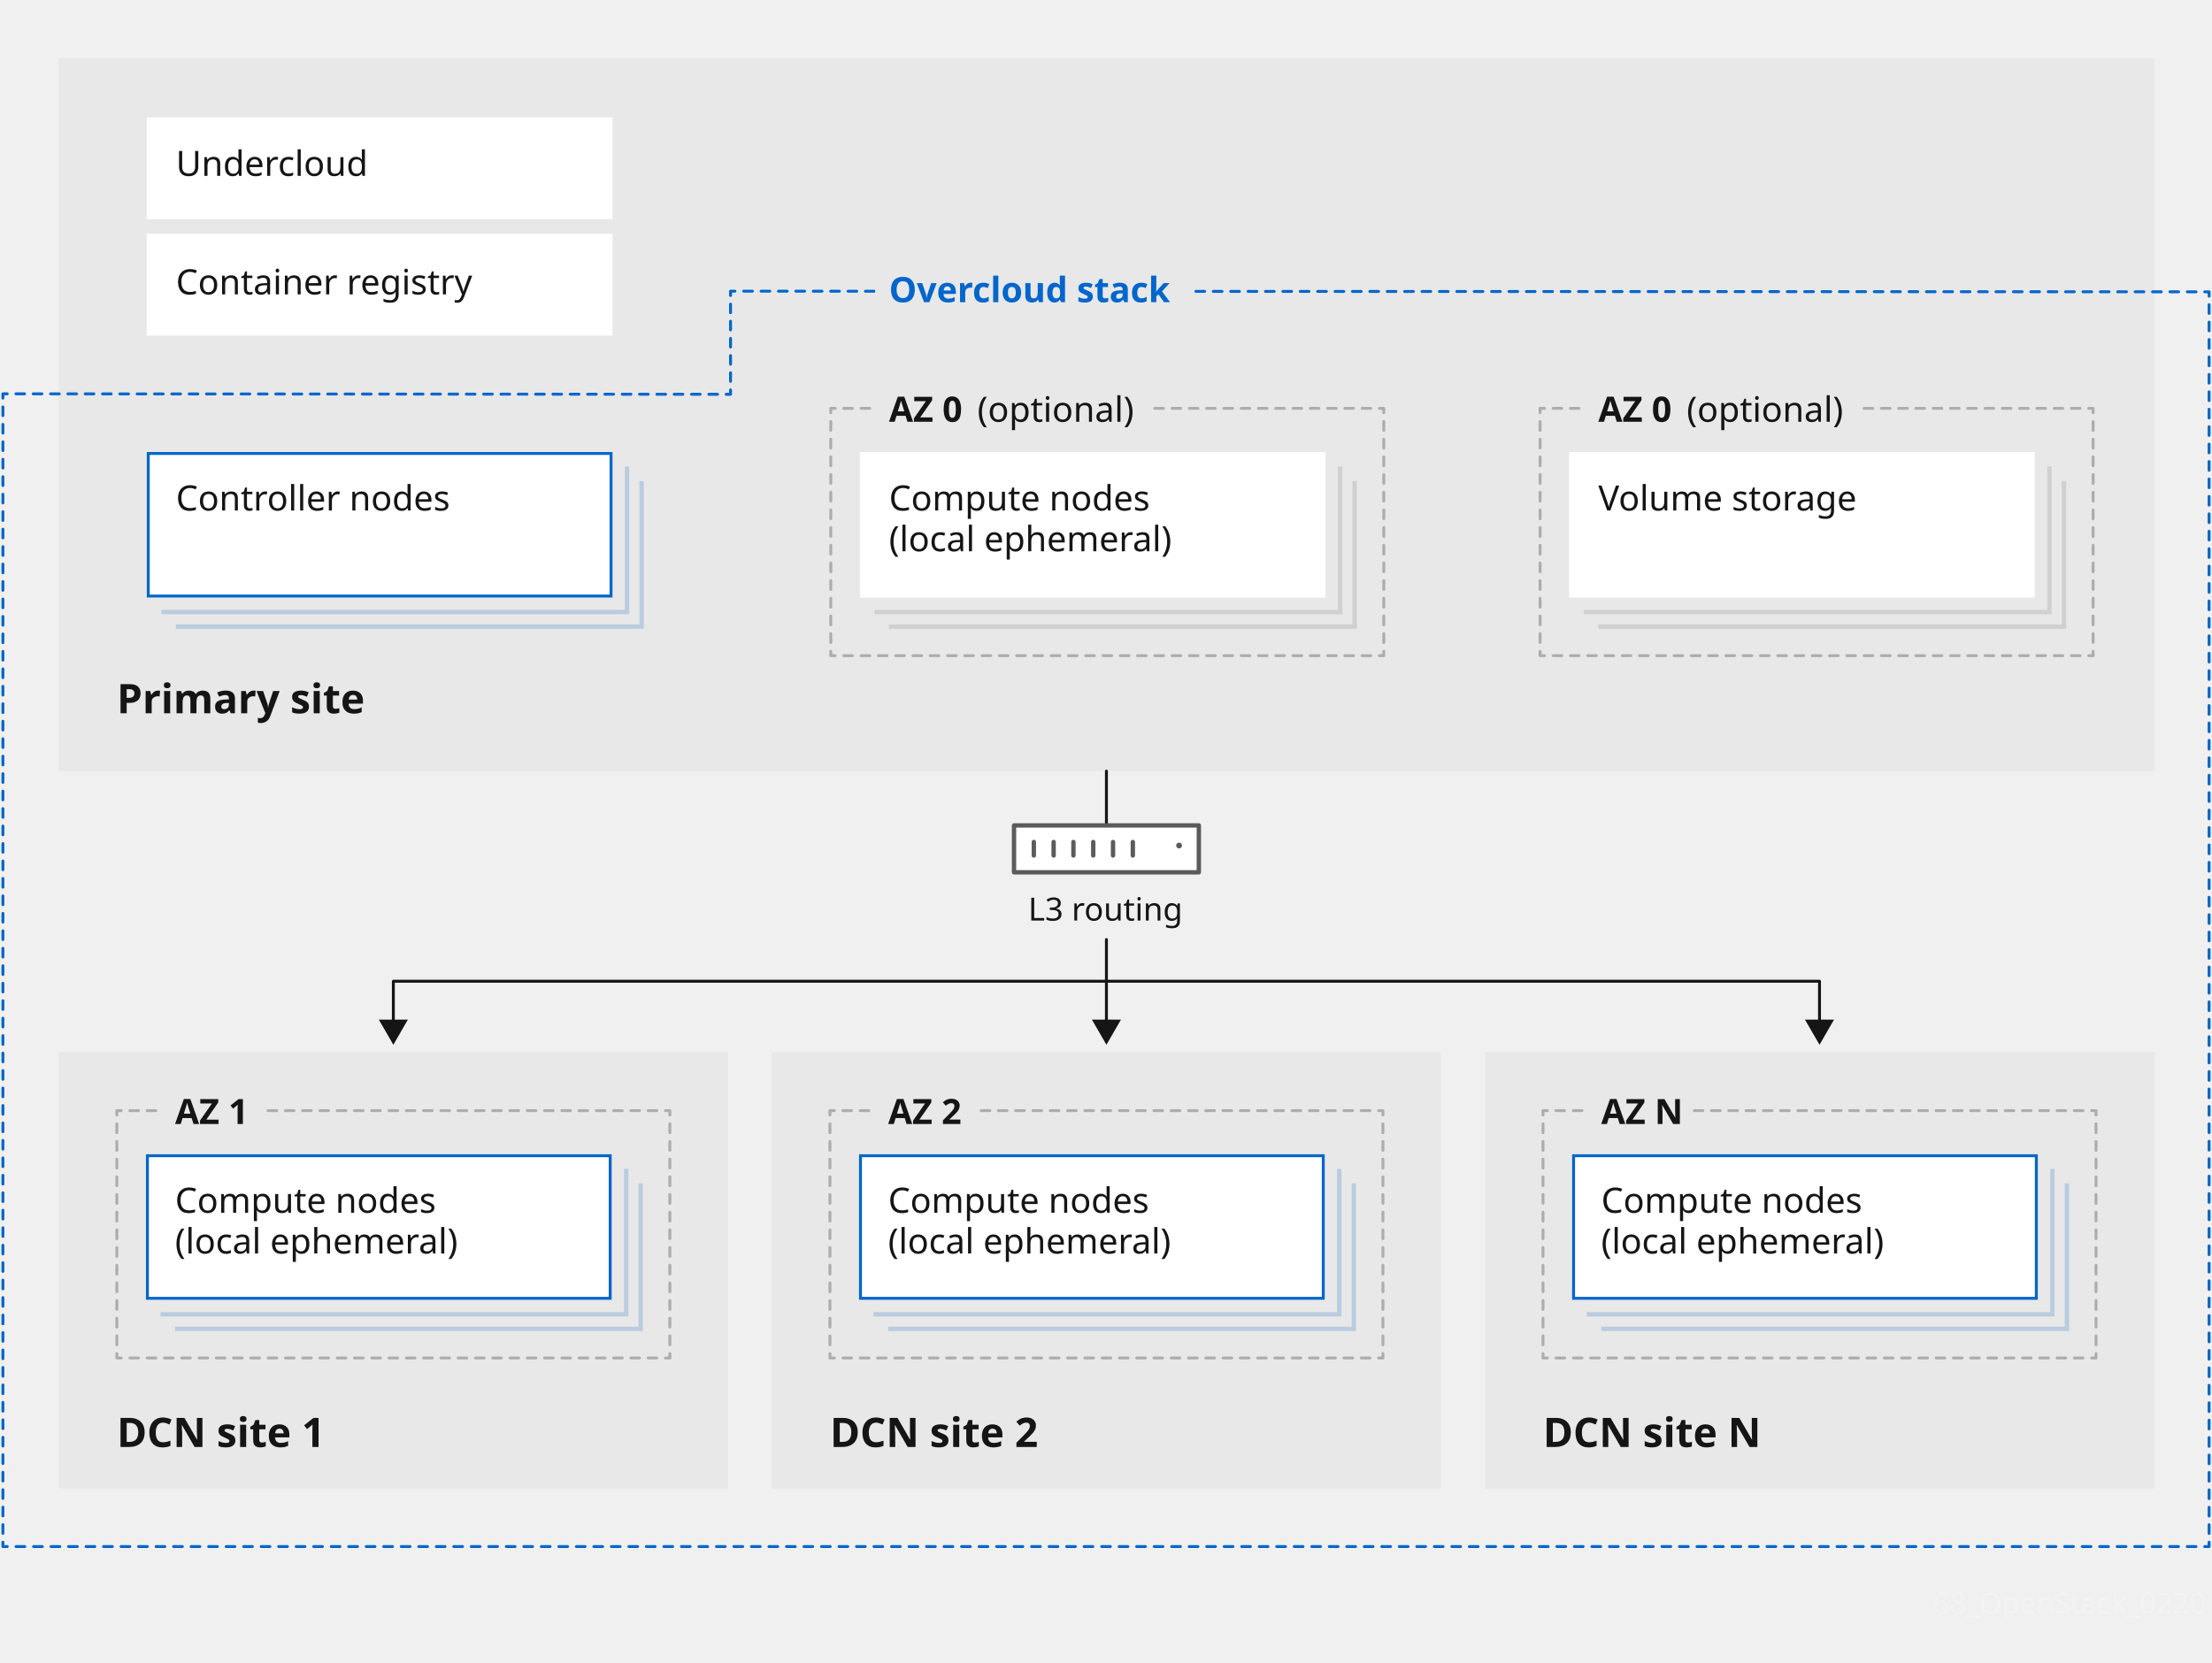
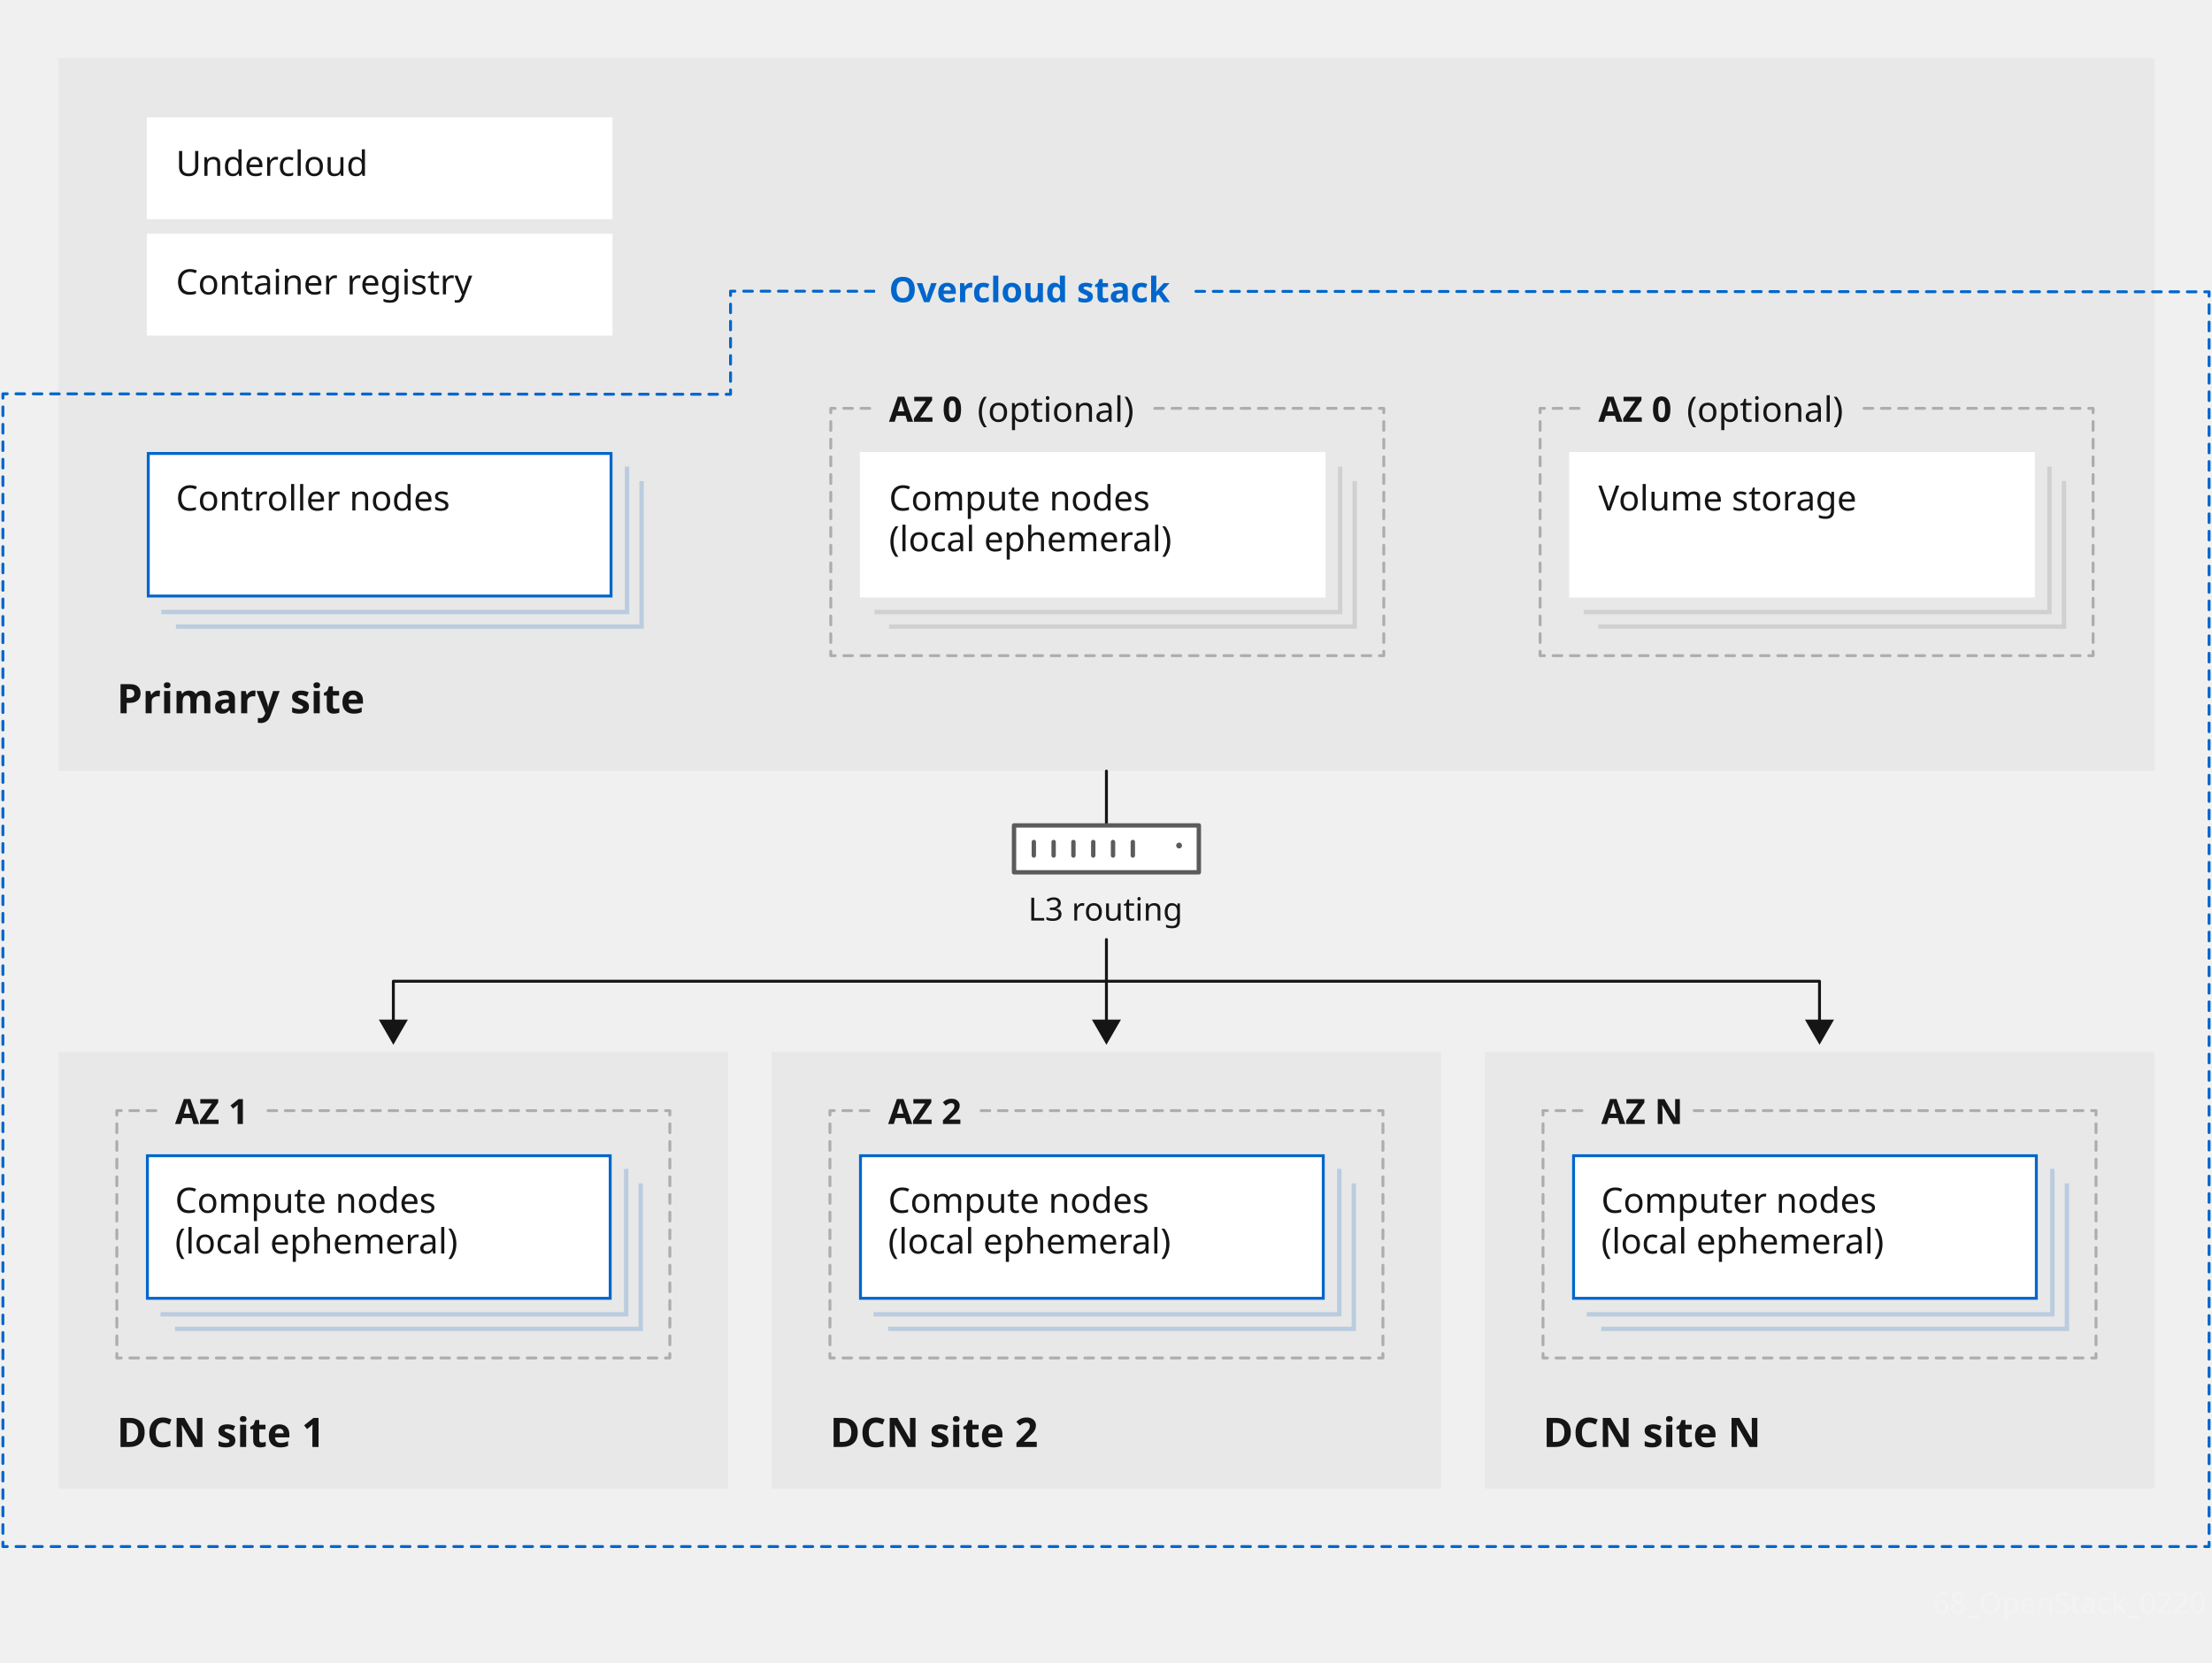
<svg xmlns="http://www.w3.org/2000/svg" width="760" height="571.5" viewBox="0 0 760 571.5">
  <defs>
    <style>
      .a {
        fill: #e8e8e8;
      }

      .b {
        font-size: 14px;
      }

      .b, .f, .t, .u, .y {
        fill: #151515;
      }

      .b, .y, .z {
        font-family: RedHatText-Bold, Red Hat Text;
        font-weight: 700;
      }

      .ab, .c, .g, .h, .i, .j, .l, .m, .n, .o, .p, .q, .r, .s, .w, .x {
        fill: none;
      }

      .c {
        stroke: #baccdf;
      }

      .c, .j {
        stroke-miterlimit: 10;
      }

      .c, .j, .v, .x {
        stroke-width: 1.5px;
      }

      .d, .v {
        fill: #fff;
      }

      .e, .z {
        fill: #06c;
      }

      .f, .y, .z {
        font-size: 12px;
      }

      .f, .u {
        font-family: RedHatText-Medium, Red Hat Text;
        font-weight: 500;
      }

      .g, .h, .i {
        stroke: #adadad;
      }

      .g, .h, .i, .l, .m, .n, .o, .p, .q, .r, .s, .v, .w, .x {
        stroke-linecap: round;
        stroke-linejoin: round;
      }

      .h {
        stroke-dasharray: 2.968 2.968;
      }

      .i {
        stroke-dasharray: 3.037 3.037;
      }

      .j {
        stroke: #d0d0d0;
      }

      .aa, .k {
        font-family: RedHatText-Regular, Red Hat Text;
      }

      .k {
        font-weight: 400;
      }

      .l, .m, .n, .o, .p, .q, .r {
        stroke: #06c;
      }

      .m {
        stroke-dasharray: 2.988 2.988;
      }

      .n {
        stroke-dasharray: 2.949 2.949;
      }

      .o {
        stroke-dasharray: 2.976 2.976;
      }

      .p {
        stroke-dasharray: 3.001 3.001;
      }

      .q {
        stroke-dasharray: 3.008 3.008;
      }

      .r {
        stroke-dasharray: 2.995 2.995;
      }

      .s {
        stroke: #151515;
      }

      .u {
        font-size: 11px;
      }

      .v, .w, .x {
        stroke: #5b5b5b;
      }

      .w {
        stroke-width: 2px;
      }

      .aa {
        font-size: 10px;
        fill: #f3f3f3;
      }
    </style>
  </defs>
  <rect class="a" x="20.147" y="20" width="720" height="245" />
  <text class="b" transform="translate(40.147 245.12)">Primary site</text>
  <g>
    <polyline class="c" points="220.442 165.34 220.442 215.34 60.442 215.34" />
    <polyline class="c" points="215.442 160.34 215.442 210.34 55.442 210.34" />
    <g>
      <rect class="d" x="50.942" y="155.84" width="159" height="49" />
      <path class="e" d="M209.442,156.34v48h-158v-48h158m1-1h-160v50h160v-50Z" />
    </g>
    <text class="f" transform="translate(60.44 175.444)">Controller nodes</text>
  </g>
  <g>
    <polyline class="g" points="475.442 223.84 475.442 225.34 473.942 225.34" />
    <line class="h" x1="470.974" y1="225.34" x2="288.426" y2="225.34" />
    <polyline class="g" points="286.942 225.34 285.442 225.34 285.442 223.84" />
    <line class="i" x1="285.442" y1="220.803" x2="285.442" y2="143.358" />
    <polyline class="g" points="285.442 141.84 285.442 140.34 286.942 140.34" />
    <line class="h" x1="289.91" y1="140.34" x2="472.458" y2="140.34" />
    <polyline class="g" points="473.942 140.34 475.442 140.34 475.442 141.84" />
    <line class="i" x1="475.442" y1="144.877" x2="475.442" y2="222.321" />
  </g>
  <polyline class="j" points="465.442 165.34 465.442 215.34 305.442 215.34" />
  <polyline class="j" points="460.442 160.34 460.442 210.34 300.442 210.34" />
  <rect class="d" x="295.442" y="155.34" width="160" height="50" />
  <text class="f" transform="translate(305.44 175.444)">Compute nodes<tspan class="k">
      <tspan x="0" y="14">(local ephemeral)</tspan>
    </tspan>
  </text>
  <polyline class="j" points="704.147 160.34 704.147 210.34 544.147 210.34" />
  <g>
    <polyline class="j" points="709.147 165.34 709.147 215.34 549.147 215.34" />
    <rect class="d" x="539.147" y="155.34" width="160" height="50" />
  </g>
  <text class="f" transform="translate(549.146 175.444)">Volume storage</text>
  <rect class="a" x="20.147" y="361.555" width="230" height="150" />
  <g>
    <polyline class="g" points="230.147 465.186 230.147 466.686 228.647 466.686" />
    <line class="h" x1="225.679" y1="466.686" x2="43.131" y2="466.686" />
    <polyline class="g" points="41.647 466.686 40.147 466.686 40.147 465.186" />
    <line class="i" x1="40.147" y1="462.148" x2="40.147" y2="384.704" />
    <polyline class="g" points="40.147 383.186 40.147 381.686 41.647 381.686" />
    <line class="h" x1="44.615" y1="381.686" x2="227.163" y2="381.686" />
    <polyline class="g" points="228.647 381.686 230.147 381.686 230.147 383.186" />
    <line class="i" x1="230.147" y1="386.223" x2="230.147" y2="463.667" />
  </g>
  <polyline class="c" points="220.147 406.686 220.147 456.686 60.147 456.686" />
  <polyline class="c" points="215.147 401.686 215.147 451.686 55.147 451.686" />
  <g>
    <rect class="d" x="50.647" y="397.186" width="159" height="49" />
    <path class="e" d="M209.147,397.686v48h-158v-48h158m1-1h-160v50h160v-50Z" />
  </g>
  <text class="f" transform="translate(60.147 416.79)">Compute nodes<tspan class="k">
      <tspan x="0" y="14">(local ephemeral)</tspan>
    </tspan>
  </text>
  <rect class="a" x="510.147" y="361.555" width="230" height="150" />
  <g>
    <polyline class="g" points="720.147 465.186 720.147 466.686 718.647 466.686" />
    <line class="h" x1="715.679" y1="466.686" x2="533.131" y2="466.686" />
    <polyline class="g" points="531.647 466.686 530.147 466.686 530.147 465.186" />
    <line class="i" x1="530.147" y1="462.148" x2="530.147" y2="384.704" />
    <polyline class="g" points="530.147 383.186 530.147 381.686 531.647 381.686" />
    <line class="h" x1="534.615" y1="381.686" x2="717.163" y2="381.686" />
    <polyline class="g" points="718.647 381.686 720.147 381.686 720.147 383.186" />
    <line class="i" x1="720.147" y1="386.223" x2="720.147" y2="463.667" />
  </g>
  <polyline class="c" points="710.147 406.686 710.147 456.686 550.147 456.686" />
  <polyline class="c" points="705.147 401.686 705.147 451.686 545.147 451.686" />
  <g>
    <rect class="d" x="540.647" y="397.186" width="159" height="49" />
    <path class="e" d="M699.147,397.686v48h-158v-48h158m1-1h-160v50h160v-50Z" />
  </g>
-   <text class="f" transform="translate(550.147 416.79)">Compute nodes<tspan class="k">
+   <text class="f" transform="translate(550.147 416.79)">Computer nodes<tspan class="k">
      <tspan x="0" y="14">(local ephemeral)</tspan>
    </tspan>
  </text>
  <g>
    <polyline class="g" points="719.147 223.84 719.147 225.34 717.647 225.34" />
    <line class="h" x1="714.679" y1="225.34" x2="532.131" y2="225.34" />
    <polyline class="g" points="530.647 225.34 529.147 225.34 529.147 223.84" />
    <line class="i" x1="529.147" y1="220.803" x2="529.147" y2="143.358" />
    <polyline class="g" points="529.147 141.84 529.147 140.34 530.647 140.34" />
    <line class="h" x1="533.615" y1="140.34" x2="716.163" y2="140.34" />
    <polyline class="g" points="717.647 140.34 719.147 140.34 719.147 141.84" />
    <line class="i" x1="719.147" y1="144.877" x2="719.147" y2="222.321" />
  </g>
  <g>
    <polyline class="l" points="759 101.786 759 100.286 757.5 100.286" />
    <line class="m" x1="754.512" y1="100.284" x2="253.994" y2="100.064" />
    <polyline class="l" points="252.5 100.063 251 100.063 251 101.563" />
    <line class="n" x1="251" y1="104.512" x2="251" y2="132.53" />
    <polyline class="l" points="251 134.005 251 135.505 249.5 135.504" />
    <line class="o" x1="246.524" y1="135.502" x2="3.988" y2="135.342" />
    <polyline class="l" points="2.5 135.341 1 135.34 1 136.84" />
    <line class="p" x1="1" y1="139.841" x2="1" y2="528.499" />
    <polyline class="l" points="1 530 1 531.5 2.5 531.5" />
    <line class="q" x1="5.508" y1="531.5" x2="755.996" y2="531.5" />
    <polyline class="l" points="757.5 531.5 759 531.5 759 530" />
    <line class="r" x1="759" y1="527.005" x2="759" y2="103.283" />
  </g>
  <g>
    <rect class="d" x="50.442" y="80.34" width="160" height="35" />
    <text class="f" transform="translate(60.44 101.164)">Container registry</text>
  </g>
  <rect class="d" x="50.442" y="40.34" width="160" height="35" />
  <text class="f" transform="translate(60.44 60.444)">Undercloud</text>
  <line class="s" x1="380.147" y1="265" x2="380.147" y2="283.67" />
  <g>
    <line class="s" x1="380.147" y1="322.886" x2="380.147" y2="351.879" />
    <polygon class="t" points="375.161 350.42 380.147 359.055 385.134 350.42 375.161 350.42" />
  </g>
  <g>
    <polyline class="s" points="625.147 351.879 625.147 337.22 135.147 337.22 135.147 351.879" />
    <polygon class="t" points="630.134 350.42 625.147 359.055 620.161 350.42 630.134 350.42" />
    <polygon class="t" points="130.161 350.42 135.147 359.055 140.134 350.42 130.161 350.42" />
  </g>
  <g>
    <text class="u" transform="translate(353.269 316.372)">L3 routing</text>
    <g>
      <rect class="v" x="348.397" y="283.67" width="63.5" height="16.107" />
      <line class="w" x1="405.109" y1="290.577" x2="405.109" y2="290.577" />
      <line class="x" x1="355.201" y1="289.366" x2="355.201" y2="294.01" />
      <line class="x" x1="362.004" y1="289.366" x2="362.004" y2="294.01" />
      <line class="x" x1="368.808" y1="289.366" x2="368.808" y2="294.01" />
      <line class="x" x1="375.612" y1="289.366" x2="375.612" y2="294.01" />
      <line class="x" x1="382.415" y1="289.366" x2="382.415" y2="294.01" />
      <line class="x" x1="389.219" y1="289.366" x2="389.219" y2="294.01" />
    </g>
  </g>
  <text class="b" transform="translate(40.147 497.285)">DCN site 1</text>
  <rect class="a" x="265.147" y="361.555" width="230" height="150" />
  <g>
    <polyline class="g" points="475.147 465.186 475.147 466.686 473.647 466.686" />
    <line class="h" x1="470.679" y1="466.686" x2="288.131" y2="466.686" />
    <polyline class="g" points="286.647 466.686 285.147 466.686 285.147 465.186" />
    <line class="i" x1="285.147" y1="462.148" x2="285.147" y2="384.704" />
    <polyline class="g" points="285.147 383.186 285.147 381.686 286.647 381.686" />
    <line class="h" x1="289.615" y1="381.686" x2="472.163" y2="381.686" />
    <polyline class="g" points="473.647 381.686 475.147 381.686 475.147 383.186" />
    <line class="i" x1="475.147" y1="386.223" x2="475.147" y2="463.667" />
  </g>
  <polyline class="c" points="465.147 406.686 465.147 456.686 305.147 456.686" />
  <polyline class="c" points="460.147 401.686 460.147 451.686 300.147 451.686" />
  <g>
    <rect class="d" x="295.647" y="397.186" width="159" height="49" />
    <path class="e" d="M454.147,397.686v48h-158v-48h158m1-1h-160v50h160v-50Z" />
  </g>
  <text class="f" transform="translate(305.147 416.79)">Compute nodes<tspan class="k">
      <tspan x="0" y="14">(local ephemeral)</tspan>
    </tspan>
  </text>
  <text class="b" transform="translate(285.147 497.285)">DCN site 2</text>
  <text class="b" transform="translate(530.147 497.285)">DCN site N</text>
  <rect class="a" x="55.147" y="376.555" width="34.877" height="12.33" />
  <rect class="a" x="300.147" y="376.555" width="34.877" height="12.33" />
  <rect class="a" x="300.709" y="134.174" width="94.51" height="12.33" />
  <rect class="a" x="300.709" y="94.174" width="109.291" height="12.33" />
  <rect class="a" x="545.147" y="376.555" width="34.877" height="12.33" />
  <text class="y" transform="translate(60.147 386.29)">AZ 1</text>
  <text class="y" transform="translate(305.147 386.29)">AZ 2</text>
  <text class="y" transform="translate(550.147 386.29)">AZ N</text>
  <text class="y" transform="translate(305.44 144.944)">AZ 0<tspan class="k" x="27.252" y="0" xml:space="preserve"> (optional)</tspan>
  </text>
  <rect class="a" x="544.225" y="134.174" width="94.51" height="12.33" />
  <text class="y" transform="translate(549.146 144.944)">AZ 0<tspan class="k" x="27.252" y="0" xml:space="preserve"> (optional)</tspan>
  </text>
  <text class="z" transform="translate(305.44 103.846)">Overcloud stack</text>
  <g>
    <text class="aa" transform="translate(664.102 554.517)">68_OpenStack_0220</text>
    <rect class="ab" y="531.5" width="760" height="40" />
  </g>
</svg>
